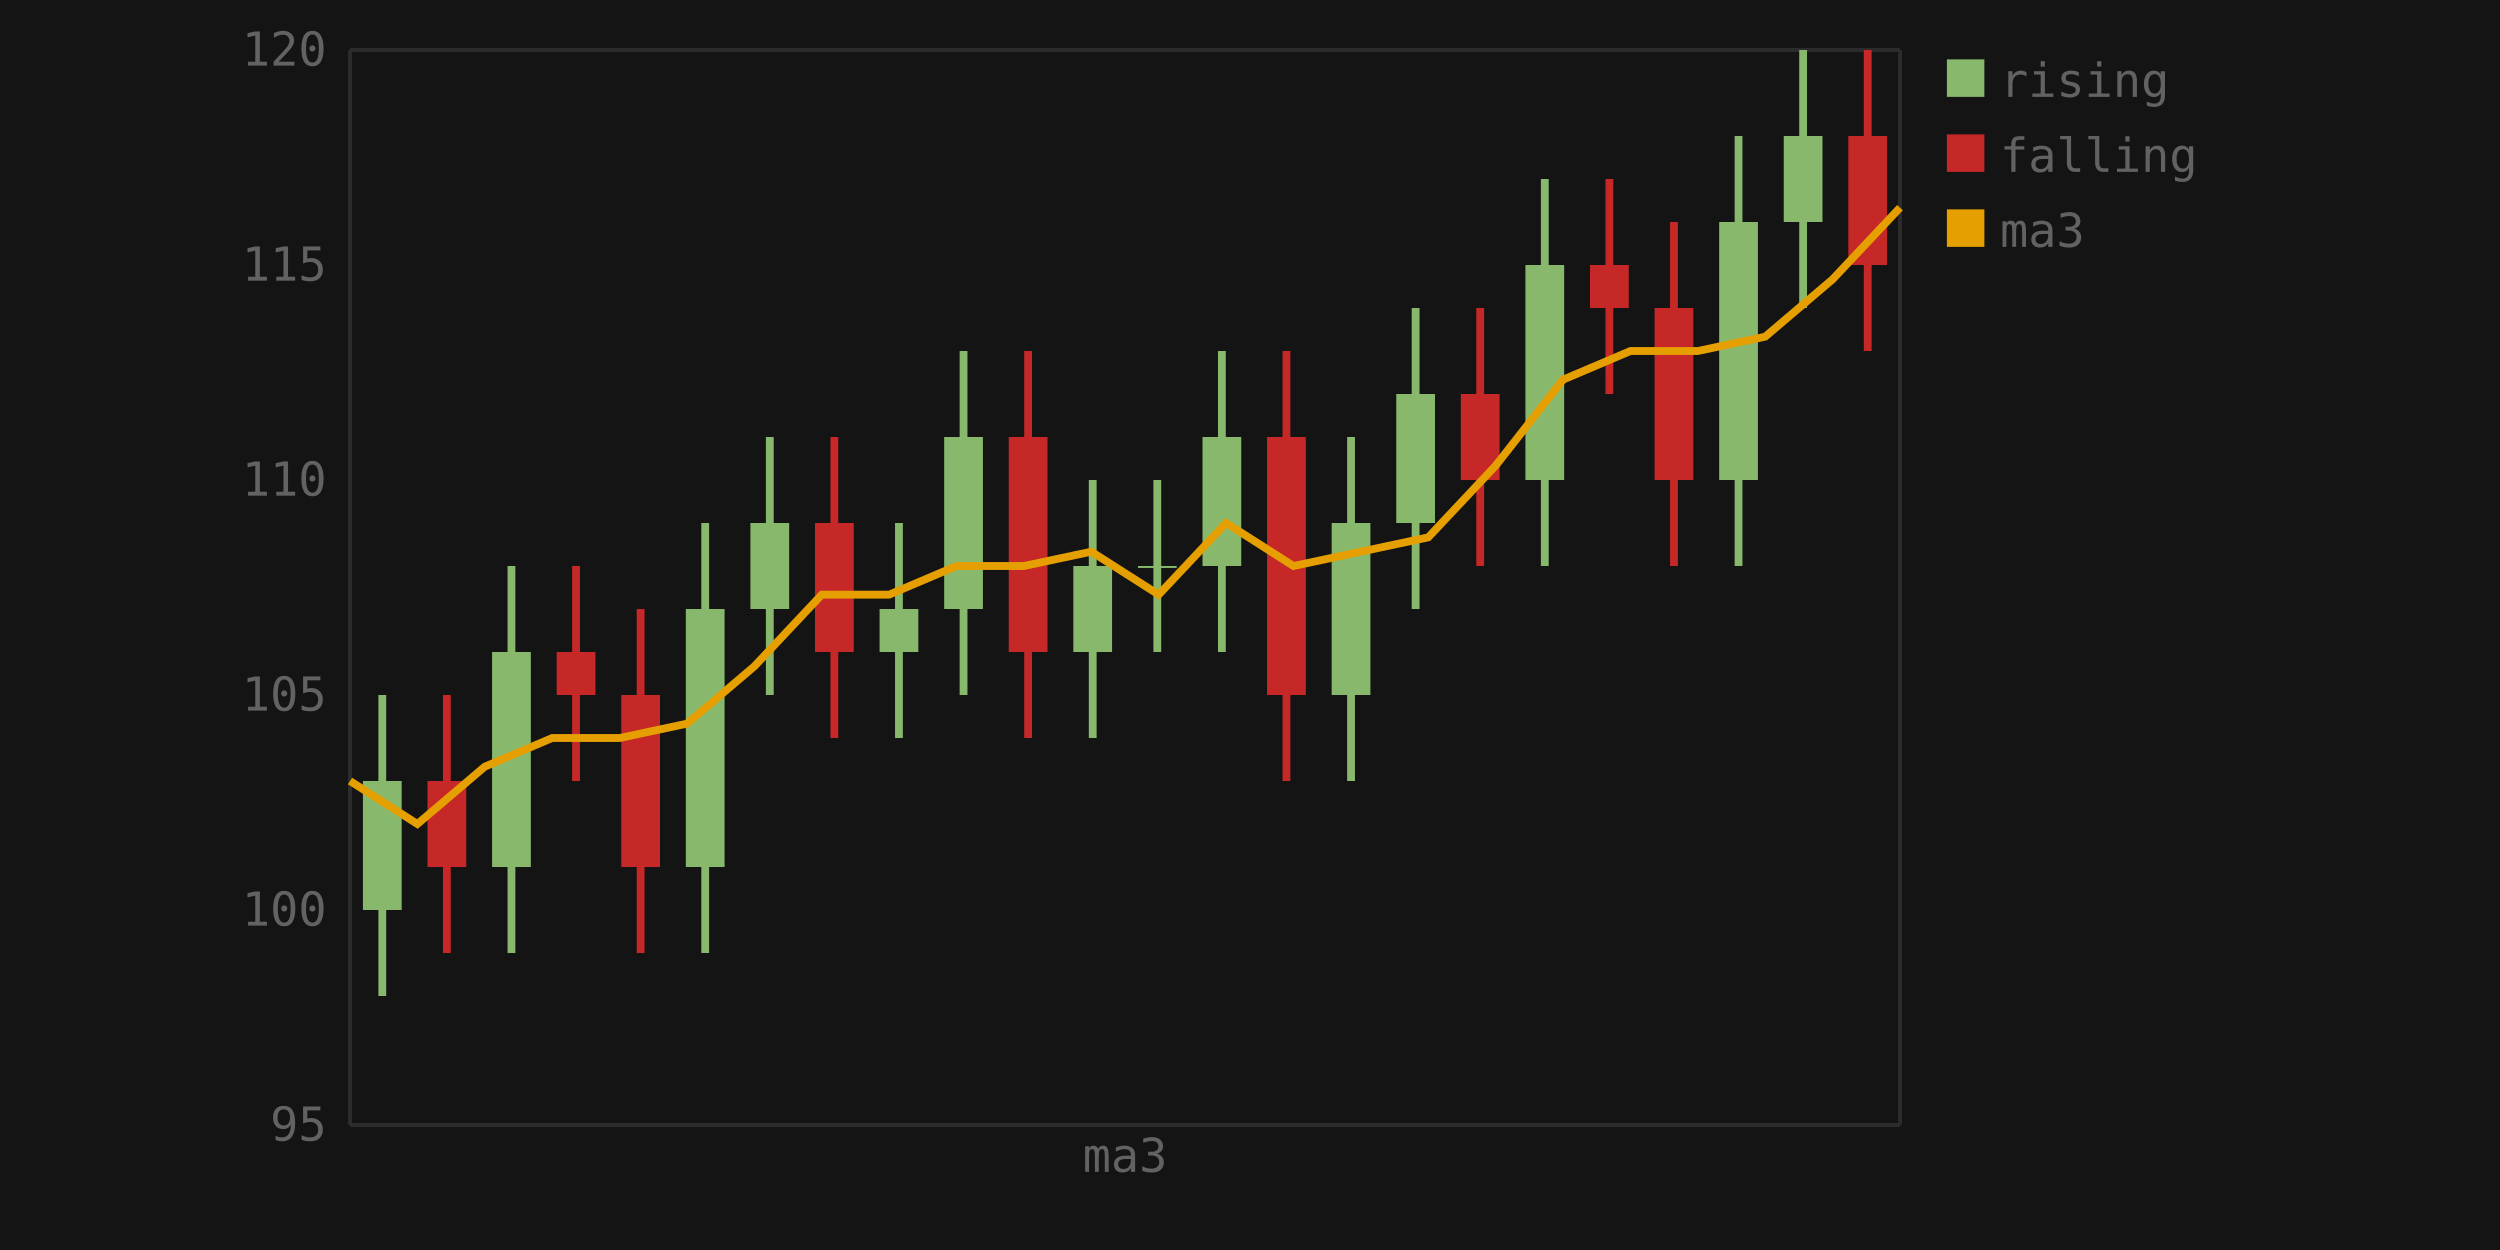
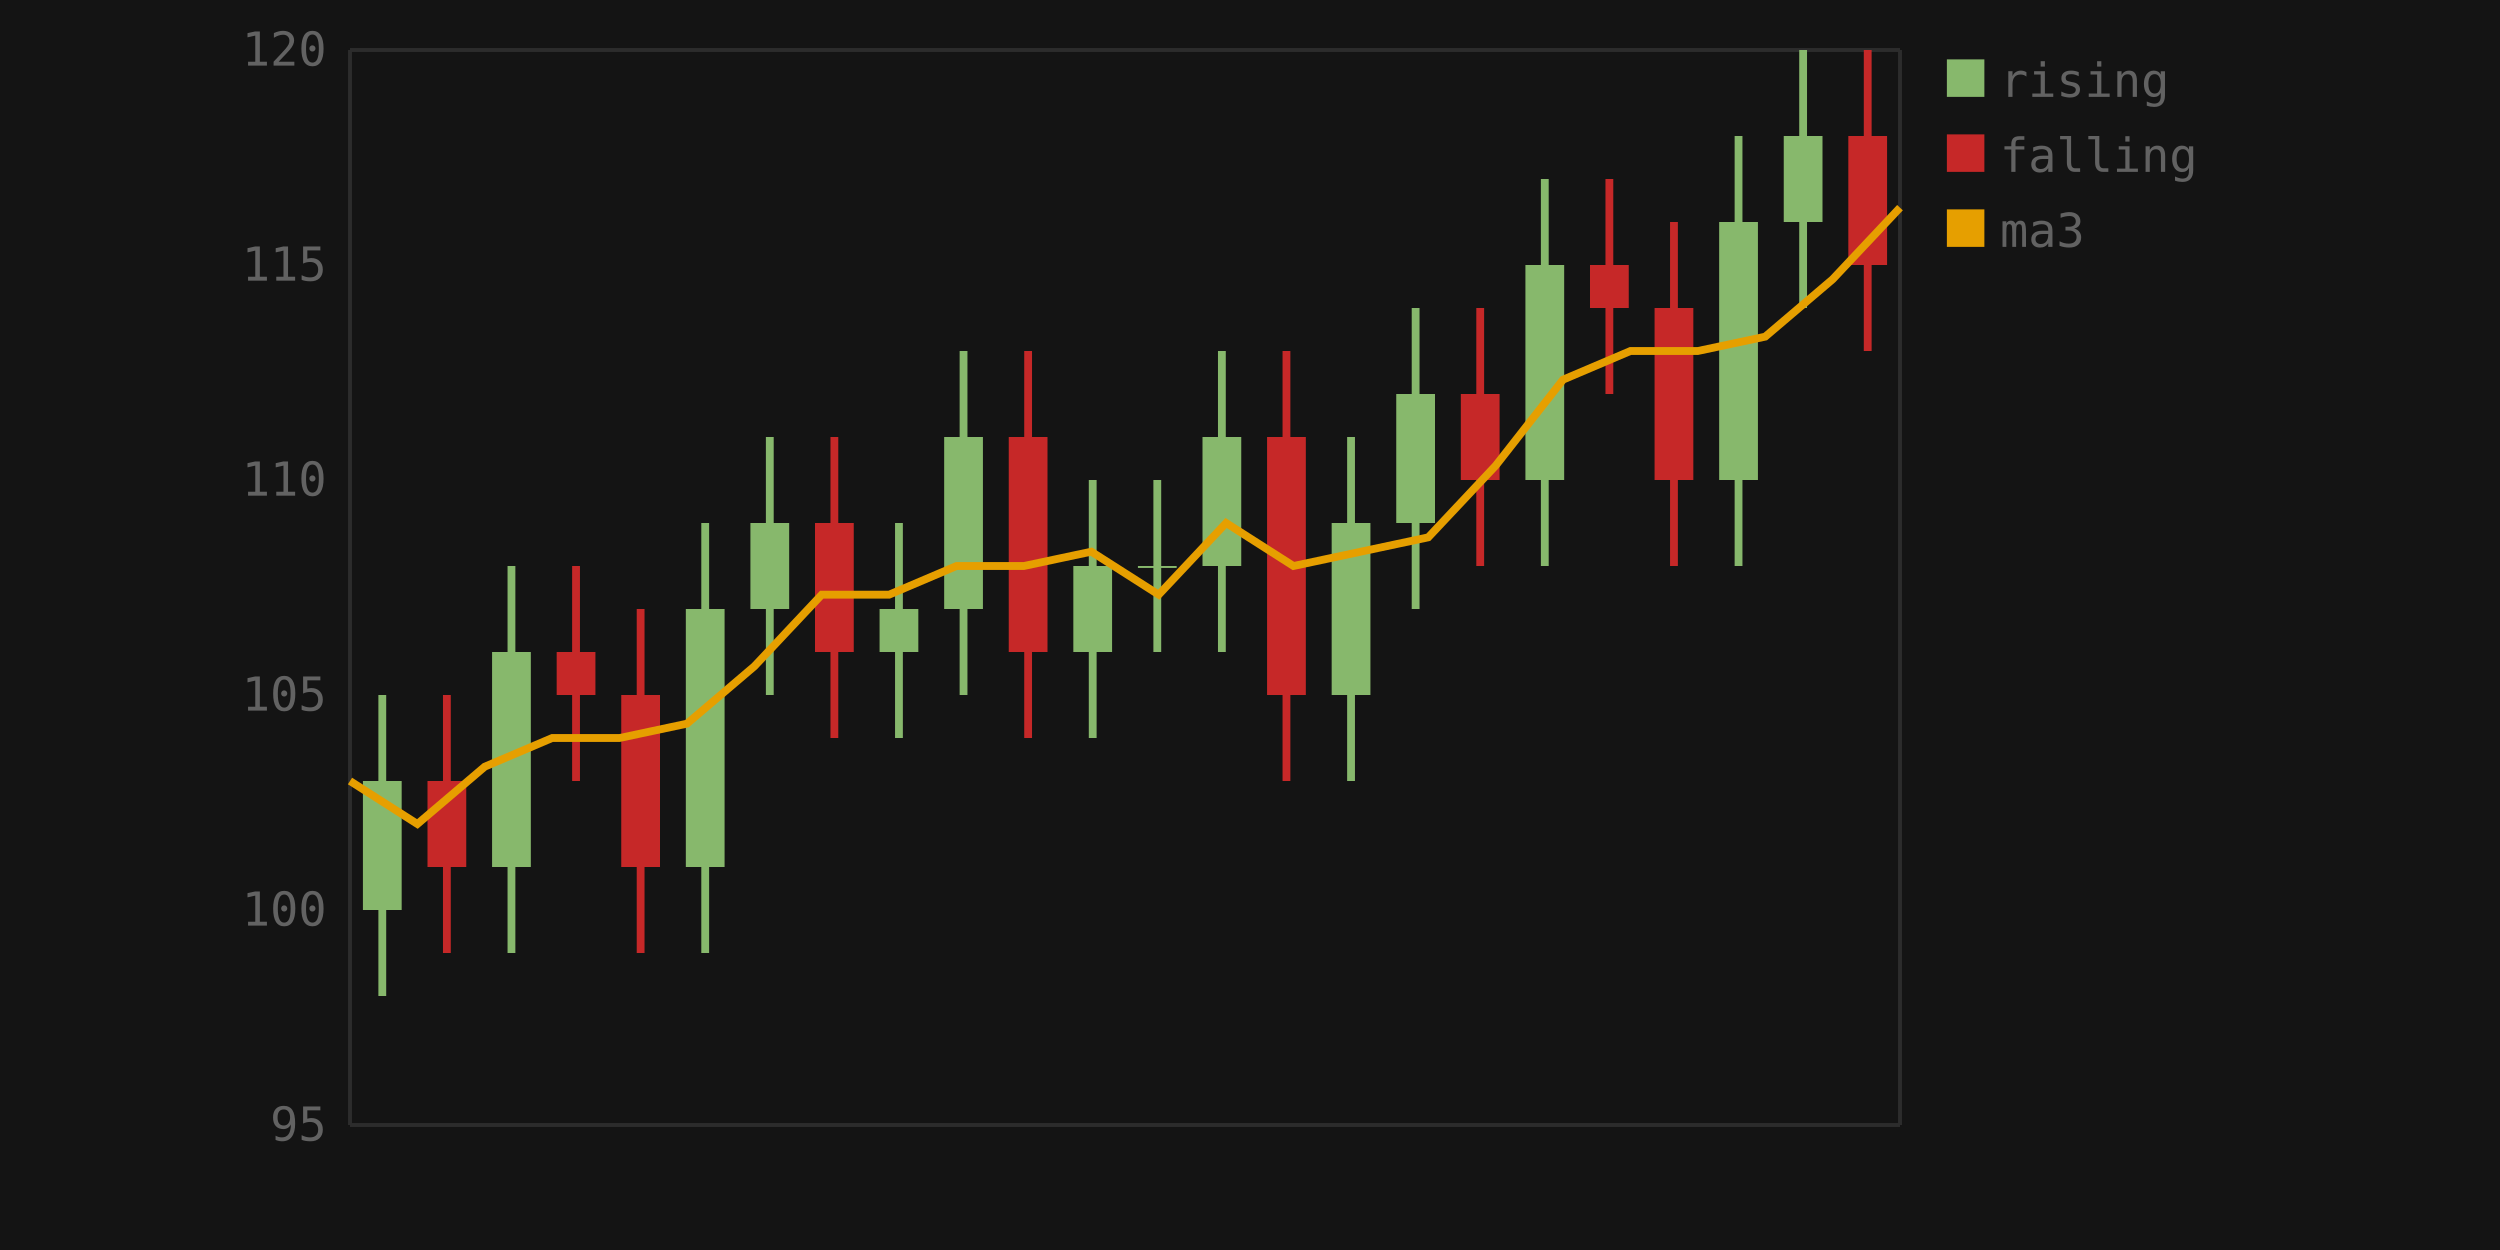
<svg xmlns="http://www.w3.org/2000/svg" viewBox="0 0 640 320" width="640" height="320">
  <rect width="100%" height="100%" fill="#141414" />
  <line x1="89.6" y1="12.8" x2="89.6" y2="288" stroke="#2c2c2c" stroke-width="1" />
  <line x1="89.6" y1="288" x2="486.4" y2="288" stroke="#2c2c2c" stroke-width="1" />
  <line x1="486.4" y1="12.8" x2="486.4" y2="288" stroke="#2c2c2c" stroke-width="1" />
  <line x1="89.6" y1="12.8" x2="486.4" y2="12.8" stroke="#2c2c2c" stroke-width="1" />
  <text x="83.6" y="292" text-anchor="end" font-size="12" font-family="monospace" fill="#626262">95</text>
  <text x="83.6" y="236.96" text-anchor="end" font-size="12" font-family="monospace" fill="#626262">100</text>
  <text x="83.6" y="181.92" text-anchor="end" font-size="12" font-family="monospace" fill="#626262">105</text>
  <text x="83.6" y="126.88" text-anchor="end" font-size="12" font-family="monospace" fill="#626262">110</text>
  <text x="83.6" y="71.84" text-anchor="end" font-size="12" font-family="monospace" fill="#626262">115</text>
  <text x="83.6" y="16.8" text-anchor="end" font-size="12" font-family="monospace" fill="#626262">120</text>
-   <text x="288" y="300" text-anchor="middle" font-size="12" font-family="monospace" fill="#626262">ma3</text>
  <rect x="498.4" y="15.2" width="9.6" height="9.6" fill="#87b86c" />
  <text x="512" y="24.8" text-anchor="start" font-size="12" font-family="monospace" fill="#626262">rising</text>
  <rect x="498.4" y="34.4" width="9.6" height="9.6" fill="#c62828" />
  <text x="512" y="44" text-anchor="start" font-size="12" font-family="monospace" fill="#626262">falling</text>
  <rect x="498.4" y="53.6" width="9.6" height="9.6" fill="#e69f00" />
  <text x="512" y="63.2" text-anchor="start" font-size="12" font-family="monospace" fill="#626262">ma3</text>
  <path d="M97.867 254.976 L97.867 177.92" fill="none" stroke="#87b86c" stroke-width="2" />
  <rect x="92.907" y="199.936" width="9.92" height="33.024" fill="#87b86c" />
  <path d="M114.4 243.968 L114.4 177.92" fill="none" stroke="#c62828" stroke-width="2" />
  <rect x="109.44" y="199.936" width="9.92" height="22.016" fill="#c62828" />
  <path d="M130.933 243.968 L130.933 144.896" fill="none" stroke="#87b86c" stroke-width="2" />
  <rect x="125.973" y="166.912" width="9.92" height="55.04" fill="#87b86c" />
  <path d="M147.467 199.936 L147.467 144.896" fill="none" stroke="#c62828" stroke-width="2" />
  <rect x="142.507" y="166.912" width="9.92" height="11.008" fill="#c62828" />
  <path d="M164 243.968 L164 155.904" fill="none" stroke="#c62828" stroke-width="2" />
  <rect x="159.04" y="177.92" width="9.92" height="44.032" fill="#c62828" />
  <path d="M180.533 243.968 L180.533 133.888" fill="none" stroke="#87b86c" stroke-width="2" />
  <rect x="175.573" y="155.904" width="9.92" height="66.048" fill="#87b86c" />
  <path d="M197.067 177.92 L197.067 111.872" fill="none" stroke="#87b86c" stroke-width="2" />
  <rect x="192.107" y="133.888" width="9.92" height="22.016" fill="#87b86c" />
  <path d="M213.6 188.928 L213.6 111.872" fill="none" stroke="#c62828" stroke-width="2" />
  <rect x="208.64" y="133.888" width="9.92" height="33.024" fill="#c62828" />
  <path d="M230.133 188.928 L230.133 133.888" fill="none" stroke="#87b86c" stroke-width="2" />
  <rect x="225.173" y="155.904" width="9.92" height="11.008" fill="#87b86c" />
  <path d="M246.667 177.92 L246.667 89.856" fill="none" stroke="#87b86c" stroke-width="2" />
  <rect x="241.707" y="111.872" width="9.92" height="44.032" fill="#87b86c" />
  <path d="M263.2 188.928 L263.2 89.856" fill="none" stroke="#c62828" stroke-width="2" />
  <rect x="258.24" y="111.872" width="9.92" height="55.04" fill="#c62828" />
  <path d="M279.733 188.928 L279.733 122.88" fill="none" stroke="#87b86c" stroke-width="2" />
  <rect x="274.773" y="144.896" width="9.92" height="22.016" fill="#87b86c" />
  <path d="M296.267 166.912 L296.267 122.88" fill="none" stroke="#87b86c" stroke-width="2" />
  <rect x="291.307" y="144.896" width="9.92" height="0.5" fill="#87b86c" />
  <path d="M312.8 166.912 L312.8 89.856" fill="none" stroke="#87b86c" stroke-width="2" />
  <rect x="307.84" y="111.872" width="9.92" height="33.024" fill="#87b86c" />
  <path d="M329.333 199.936 L329.333 89.856" fill="none" stroke="#c62828" stroke-width="2" />
  <rect x="324.373" y="111.872" width="9.92" height="66.048" fill="#c62828" />
  <path d="M345.867 199.936 L345.867 111.872" fill="none" stroke="#87b86c" stroke-width="2" />
  <rect x="340.907" y="133.888" width="9.92" height="44.032" fill="#87b86c" />
  <path d="M362.4 155.904 L362.4 78.848" fill="none" stroke="#87b86c" stroke-width="2" />
  <rect x="357.44" y="100.864" width="9.92" height="33.024" fill="#87b86c" />
  <path d="M378.933 144.896 L378.933 78.848" fill="none" stroke="#c62828" stroke-width="2" />
  <rect x="373.973" y="100.864" width="9.92" height="22.016" fill="#c62828" />
  <path d="M395.467 144.896 L395.467 45.824" fill="none" stroke="#87b86c" stroke-width="2" />
  <rect x="390.507" y="67.84" width="9.92" height="55.04" fill="#87b86c" />
  <path d="M412 100.864 L412 45.824" fill="none" stroke="#c62828" stroke-width="2" />
  <rect x="407.04" y="67.84" width="9.92" height="11.008" fill="#c62828" />
  <path d="M428.533 144.896 L428.533 56.832" fill="none" stroke="#c62828" stroke-width="2" />
  <rect x="423.573" y="78.848" width="9.92" height="44.032" fill="#c62828" />
  <path d="M445.067 144.896 L445.067 34.816" fill="none" stroke="#87b86c" stroke-width="2" />
  <rect x="440.107" y="56.832" width="9.92" height="66.048" fill="#87b86c" />
  <path d="M461.6 78.848 L461.6 12.8" fill="none" stroke="#87b86c" stroke-width="2" />
  <rect x="456.64" y="34.816" width="9.92" height="22.016" fill="#87b86c" />
  <path d="M478.133 89.856 L478.133 12.8" fill="none" stroke="#c62828" stroke-width="2" />
  <rect x="473.173" y="34.816" width="9.92" height="33.024" fill="#c62828" />
  <path d="M89.6 199.936 L106.852 210.944 L124.104 196.267 L141.357 188.928 L158.609 188.928 L175.861 185.259 L193.113 170.581 L210.365 152.235 L227.617 152.235 L244.87 144.896 L262.122 144.896 L279.374 141.227 L296.626 152.235 L313.878 133.888 L331.13 144.896 L348.383 141.227 L365.635 137.557 L382.887 119.211 L400.139 97.195 L417.391 89.856 L434.643 89.856 L451.896 86.187 L469.148 71.509 L486.4 53.163" fill="none" stroke="#e69f00" stroke-width="2" />
</svg>
